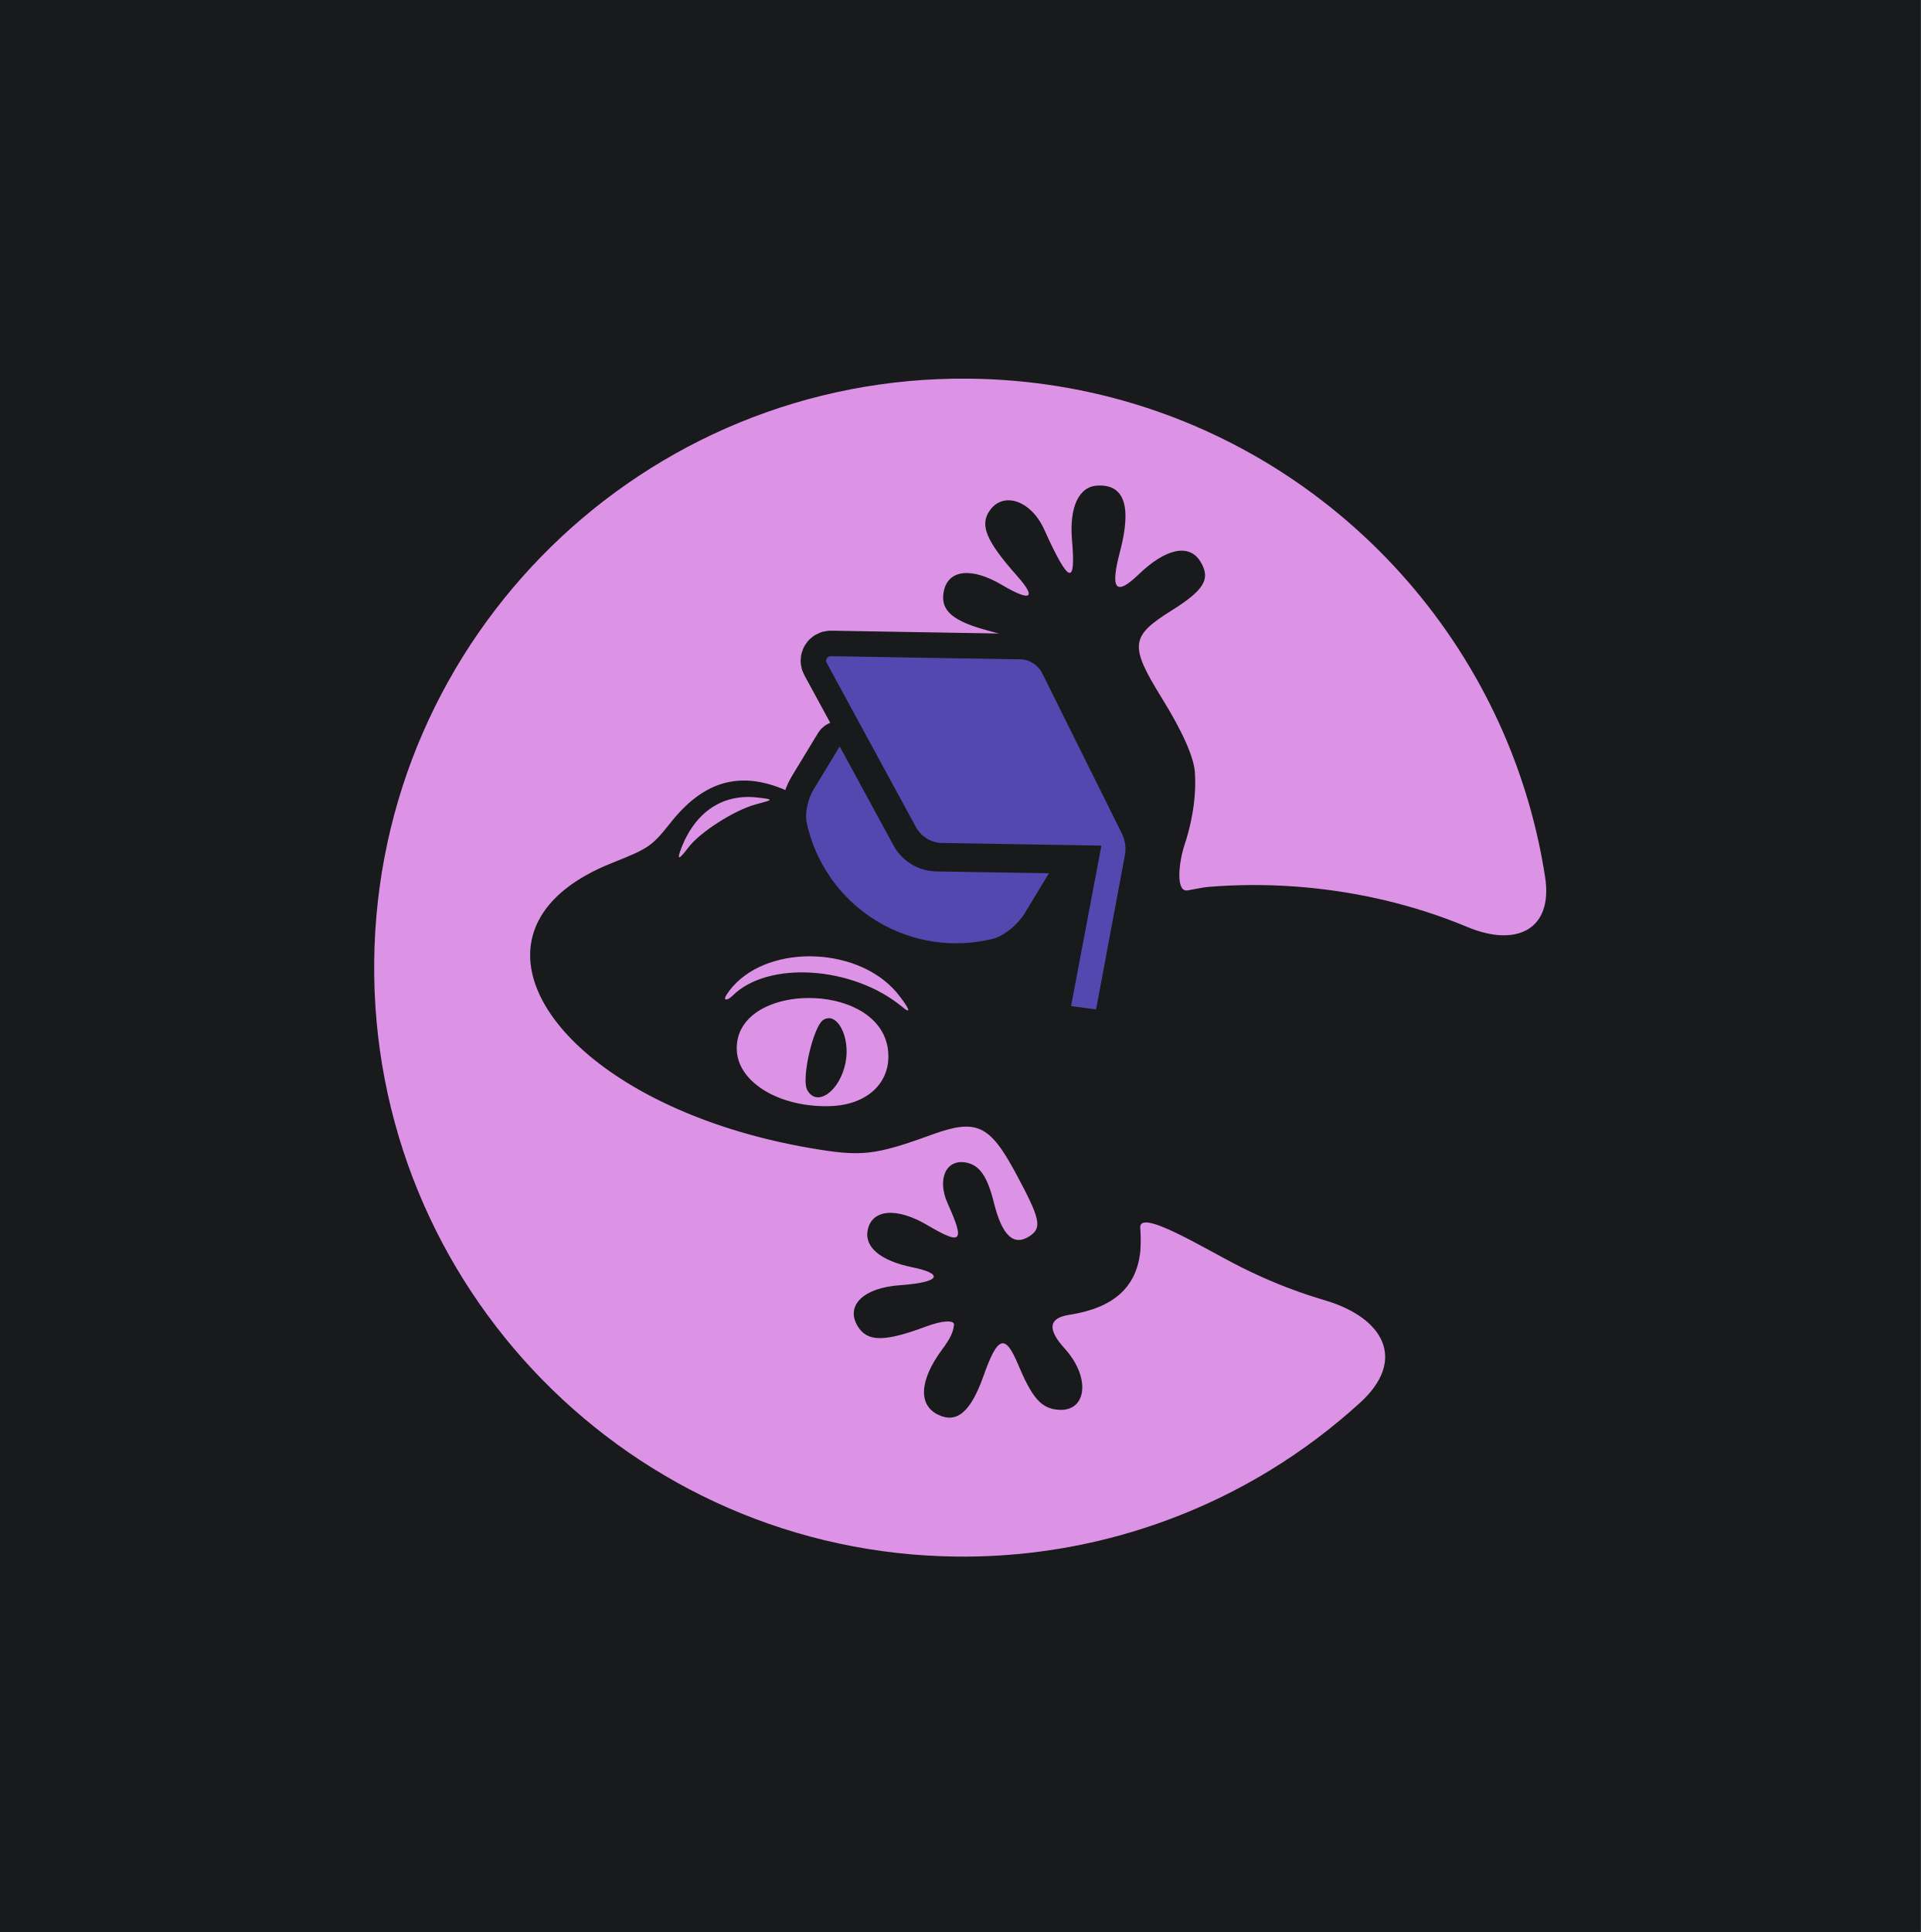
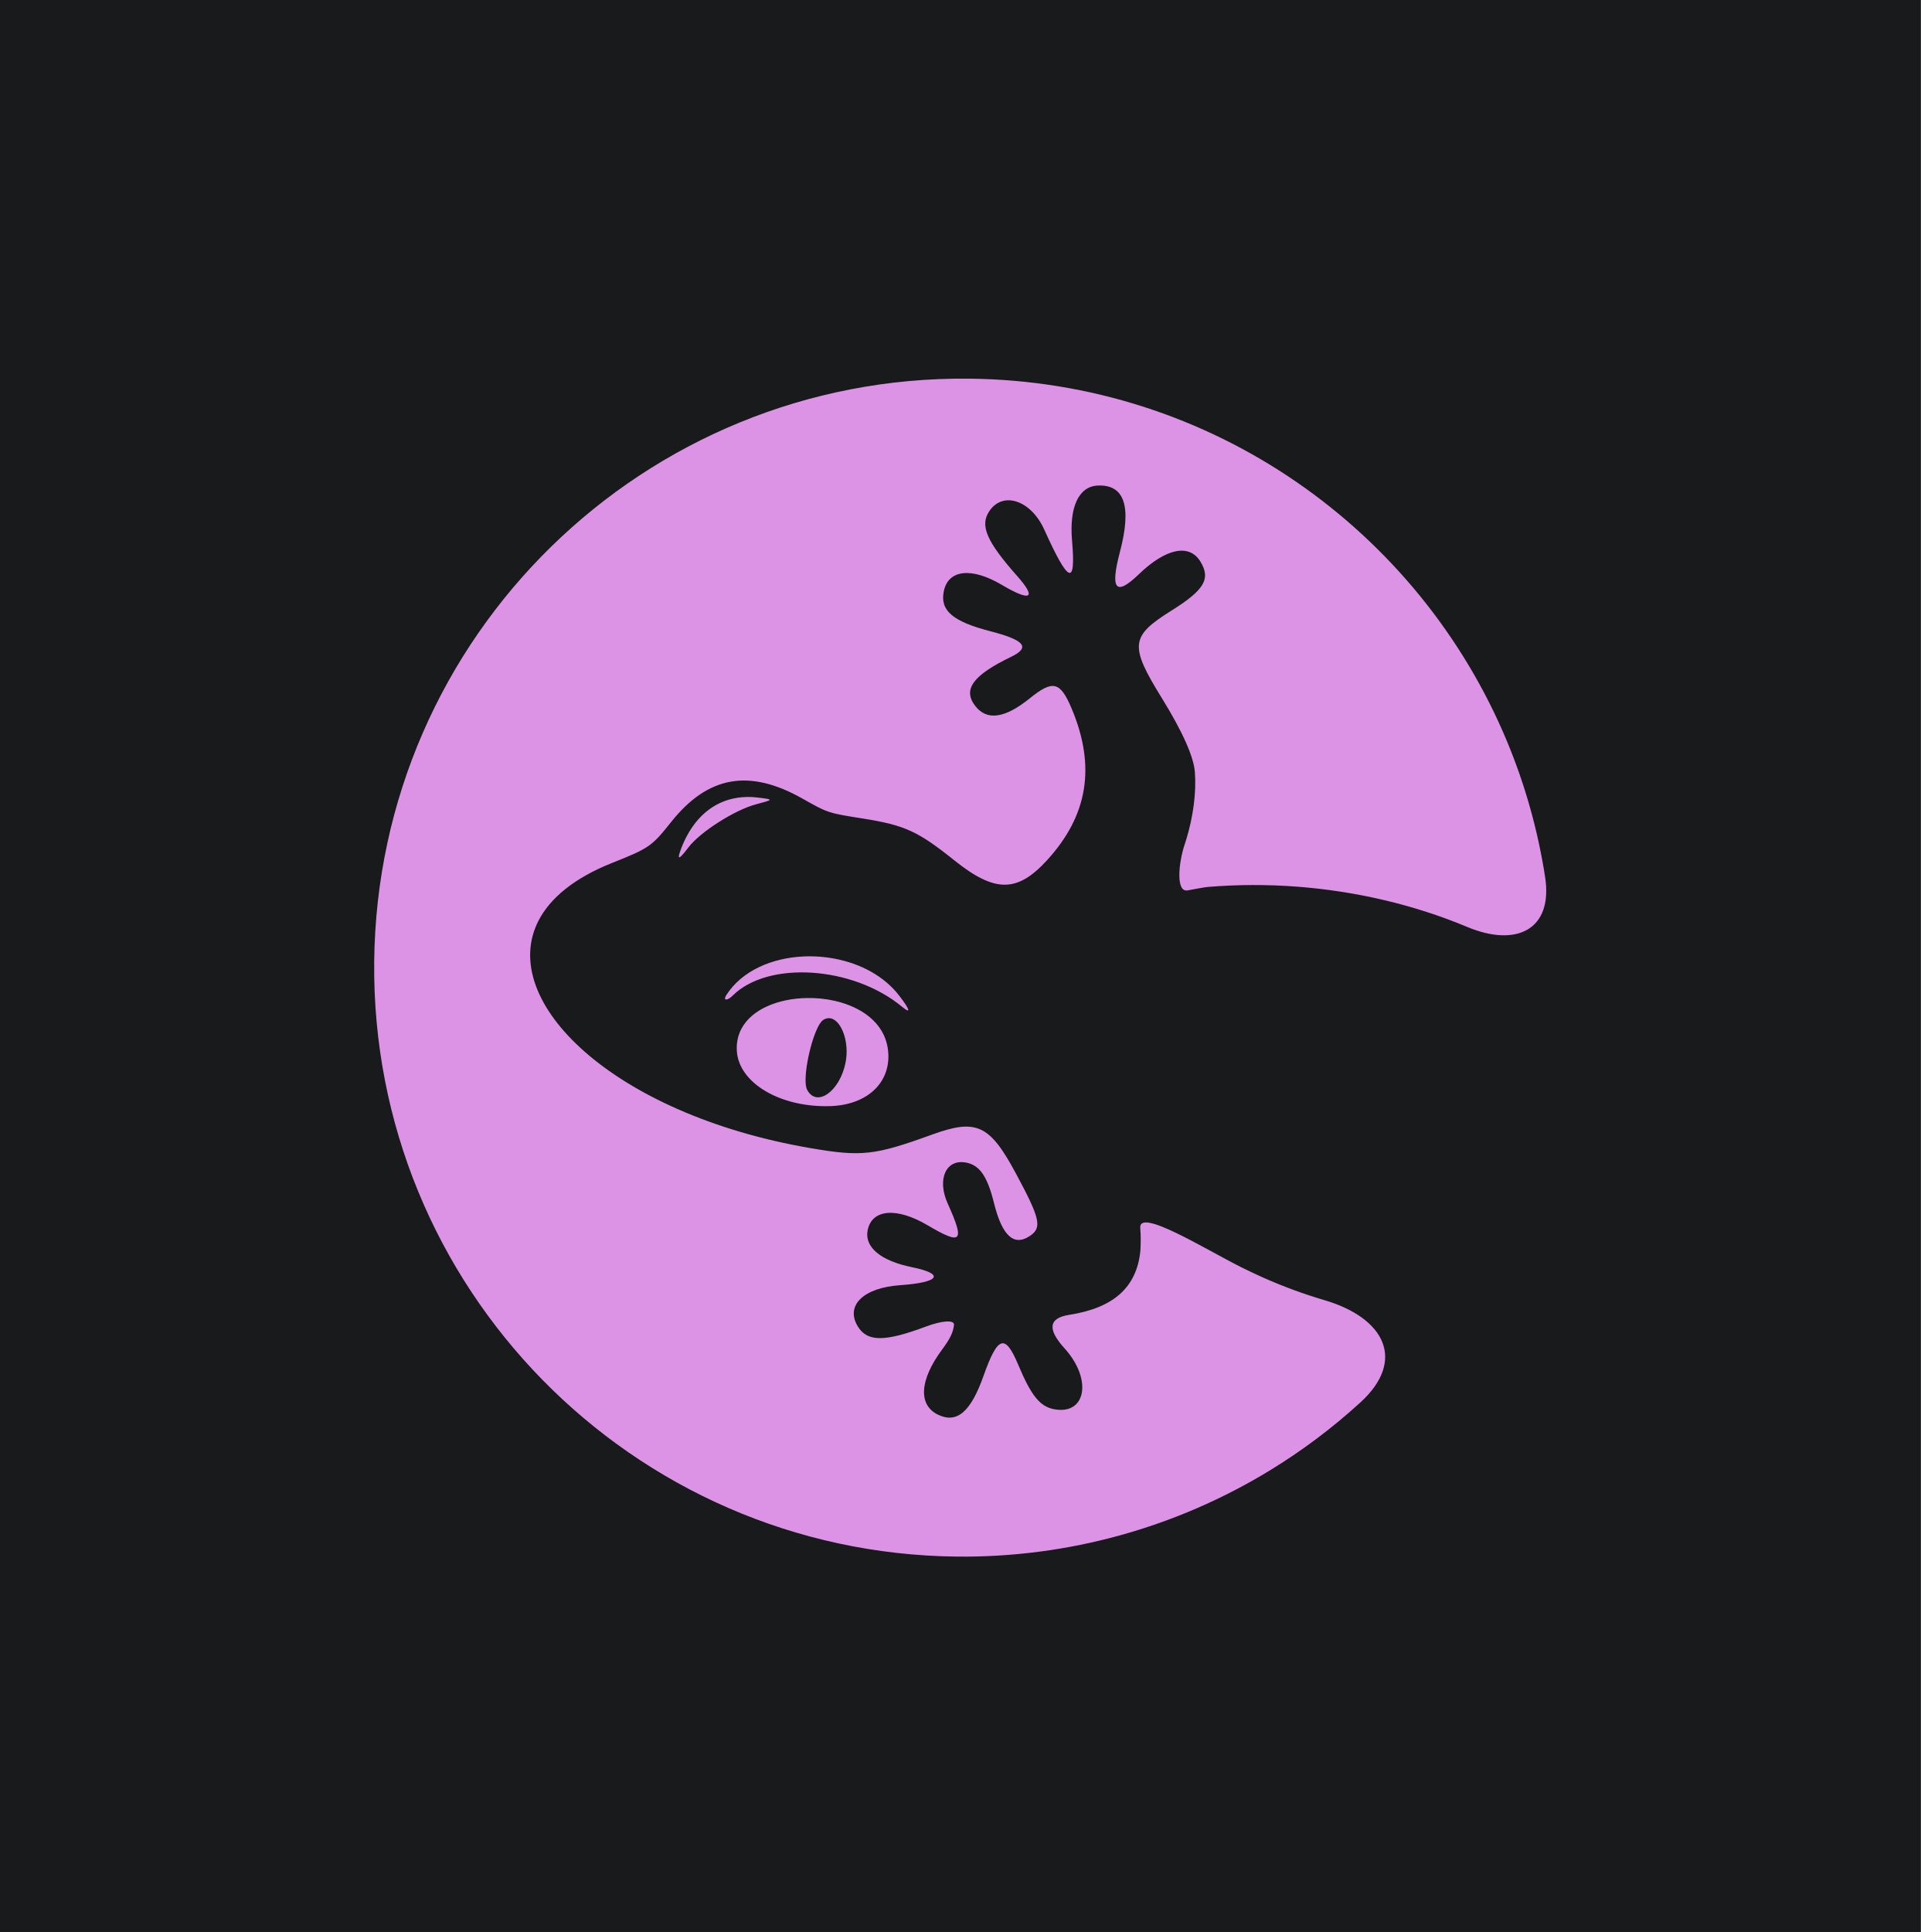
<svg xmlns="http://www.w3.org/2000/svg" width="122.027" height="122.719" viewBox="0 0 32.286 32.469" version="1.1" id="svg1" xml:space="preserve">
  <defs id="defs1" />
  <g id="layer1" transform="translate(-85.20132,-9.32818)">
    <rect style="fill:#191a1c;fill-opacity:1;stroke-width:6.308;stroke-linecap:round;stroke-linejoin:round;paint-order:stroke fill markers" id="rect1" width="32.286" height="32.469" x="85.201" y="9.328" />
    <path id="path1" style="fill:#dd93e5;fill-opacity:1;stroke-width:6.35;stroke-linecap:round;stroke-linejoin:round;paint-order:stroke fill markers" d="m 79.22,20.121 c -8.966,-2.55e-4 -16.235,7.268 -16.235,16.235 3.1e-5,8.966 7.269,16.235 16.235,16.235 3.079,-4.2e-5 6.047,-0.873 8.59,-2.459 0.884,-0.551 1.717,-1.189 2.485,-1.905 1.264,-1.179 0.642,-2.34 -1.019,-2.81 -0.563,-0.16 -1.124,-0.358 -1.672,-0.594 -0.213,-0.092 -0.425,-0.189 -0.634,-0.291 -1.027,-0.504 -2.84,-1.608 -2.792,-1.053 0.016,0.18 0.023,0.391 0.01,0.632 -0.091,1.01 -0.724,1.582 -1.942,1.784 -0.568,0.094 -0.607,0.4 -0.118,0.928 0.783,0.846 0.61,1.848 -0.289,1.675 -0.379,-0.073 -0.624,-0.374 -0.986,-1.214 -0.37,-0.858 -0.573,-0.79 -0.952,0.317 -0.339,0.991 -0.714,1.324 -1.229,1.091 -0.57,-0.257 -0.54,-0.95 0.078,-1.802 0.221,-0.305 0.299,-0.471 0.322,-0.684 0.015,-0.142 -0.327,-0.119 -0.768,0.052 -1.149,0.443 -1.624,0.445 -1.89,0.006 -0.344,-0.567 0.157,-1.057 1.161,-1.137 1.095,-0.088 1.242,-0.322 0.314,-0.501 -0.859,-0.167 -1.314,-0.54 -1.224,-1.007 0.112,-0.583 0.795,-0.645 1.65,-0.152 0.952,0.549 1.038,0.453 0.547,-0.608 -0.309,-0.669 -0.055,-1.237 0.505,-1.129 0.37,0.071 0.582,0.374 0.772,1.105 0.235,0.903 0.559,1.195 0.995,0.9 0.345,-0.234 0.288,-0.476 -0.409,-1.738 -0.73,-1.322 -1.098,-1.486 -2.313,-1.03 -1.582,0.593 -1.936,0.636 -3.365,0.405 -5.433,-0.879 -8.665,-3.953 -7.544,-6.188 0.314,-0.626 0.969,-1.185 2.013,-1.613 1.012,-0.414 1.088,-0.468 1.607,-1.136 1.003,-1.291 2.14,-1.508 3.623,-0.69 0.703,0.388 0.703,0.388 1.671,0.531 1.153,0.171 1.52,0.334 2.53,1.126 1.125,0.881 1.738,0.876 2.546,-0.02 1.122,-1.246 1.332,-2.599 0.65,-4.184 -0.327,-0.759 -0.527,-0.808 -1.166,-0.281 -0.681,0.56 -1.173,0.633 -1.498,0.223 -0.356,-0.449 -0.073,-0.845 0.969,-1.361 0.544,-0.269 0.381,-0.466 -0.583,-0.705 -1.034,-0.256 -1.389,-0.555 -1.286,-1.086 0.116,-0.6 0.759,-0.677 1.599,-0.192 0.805,0.464 0.974,0.364 0.42,-0.248 -0.86,-0.951 -1.051,-1.385 -0.784,-1.786 0.37,-0.558 1.143,-0.305 1.515,0.495 0.694,1.493 0.893,1.568 0.77,0.291 -0.088,-0.916 0.169,-1.485 0.686,-1.517 0.743,-0.047 0.956,0.561 0.638,1.82 -0.264,1.044 -0.104,1.233 0.523,0.616 0.741,-0.729 1.387,-0.87 1.698,-0.371 0.296,0.475 0.118,0.782 -0.788,1.362 -1.124,0.72 -1.148,0.971 -0.232,2.418 0.574,0.908 0.891,1.599 0.928,2.021 0.049,0.568 -0.033,1.231 -0.217,1.859 -0.014,0.047 -0.028,0.095 -0.044,0.142 -0.161,0.504 -0.235,1.321 0.091,1.265 0.207,-0.036 0.422,-0.087 0.557,-0.101 1.641,-0.155 3.3,-0.039 4.859,0.31 0.8,0.179 1.574,0.42 2.305,0.717 1.365,0.555 2.374,0.051 2.133,-1.403 C 95.021,32.39 94.655,31.152 94.156,29.983 91.679,24.184 85.924,20.121 79.22,20.121 Z m -6.006,11.594 c -0.705,0.018 -1.28,0.396 -1.641,1.081 -0.059,0.112 -0.112,0.231 -0.159,0.359 -0.123,0.332 -0.062,0.322 0.199,-0.032 0.315,-0.427 1.265,-1.046 1.853,-1.209 0.239,-0.066 0.36,-0.1 0.371,-0.123 9.6e-5,-2.71e-4 9.69e-4,-0.001 10e-4,-0.002 3.3e-5,-2.66e-4 -2e-6,-0.001 0,-0.002 -3e-5,-2.6e-4 6e-5,-0.001 0,-0.002 -9.2e-5,-2.55e-4 -3.94e-4,-0.001 -5.17e-4,-0.002 -0.005,-0.009 -0.03,-0.017 -0.073,-0.024 -0.052,-0.009 -0.133,-0.018 -0.24,-0.03 -0.106,-0.012 -0.209,-0.018 -0.31,-0.015 z m 1.606,4.379 c -0.873,0.049 -1.697,0.412 -2.118,1.086 -0.006,0.01 -0.012,0.019 -0.016,0.028 -0.067,0.129 0.049,0.129 0.19,-0.014 0.966,-0.98 3.308,-0.85 4.675,0.26 0.256,0.208 0.218,0.075 -0.09,-0.314 -0.422,-0.533 -1.071,-0.862 -1.764,-0.99 -0.289,-0.053 -0.585,-0.072 -0.876,-0.056 z m 0.098,1.145 c -0.775,0.022 -1.517,0.319 -1.797,0.878 -0.086,0.172 -0.129,0.369 -0.115,0.591 0.056,0.893 1.22,1.565 2.602,1.503 1.053,-0.048 1.7,-0.715 1.559,-1.608 -0.112,-0.708 -0.741,-1.136 -1.478,-1.295 -0.25,-0.054 -0.512,-0.077 -0.77,-0.069 z m 0.62,0.548 c 0.017,2.15e-4 0.035,0.002 0.052,0.006 0.293,0.065 0.525,0.646 0.416,1.219 -0.151,0.795 -0.784,1.25 -1.051,0.754 -0.134,-0.25 0.051,-1.249 0.271,-1.71 0.013,-0.027 0.025,-0.052 0.038,-0.074 0.039,-0.068 0.078,-0.119 0.116,-0.144 0.053,-0.035 0.106,-0.05 0.158,-0.05 z" transform="matrix(0.6096802,0.006384,-0.006384,0.6096802,53.32201,2.918693)" />
-     <path d="m 101.029,22.175 -1.954,0.182 a 0.047,0.047 114.922 0 0 -0.034,0.074 l 1.107,1.592 a 0.316,0.316 24.922 0 0 0.289,0.134 l 1.645,-0.154 -0.131,1.689 0.262,0.007 0.122,-1.621 a 0.362,0.362 75.794 0 0 -0.056,-0.223 l -1.002,-1.56 a 0.266,0.266 25.982 0 0 -0.248,-0.121 z m -1.759,1.103 -0.001,0.002 -0.014,0.03 -0.209,0.449 c -0.043,0.092 -0.062,0.249 -0.029,0.345 0.134,0.398 0.425,0.742 0.835,0.933 0.398,0.185 0.833,0.191 1.215,0.051 0.116,-0.042 0.246,-0.182 0.298,-0.294 l 0.207,-0.446 -1.164,0.109 a 0.515,0.515 24.921 0 1 -0.47,-0.219 z" id="path1-4" style="fill:#5348b0;fill-opacity:1;stroke:#191a1c;stroke-width:0.529;stroke-linecap:round;stroke-linejoin:round;stroke-dasharray:none;stroke-opacity:1;paint-order:stroke markers fill" transform="matrix(1.610031,0.1773587,-0.1773587,1.610031,-56.38461,-33.21144)" />
  </g>
</svg>
